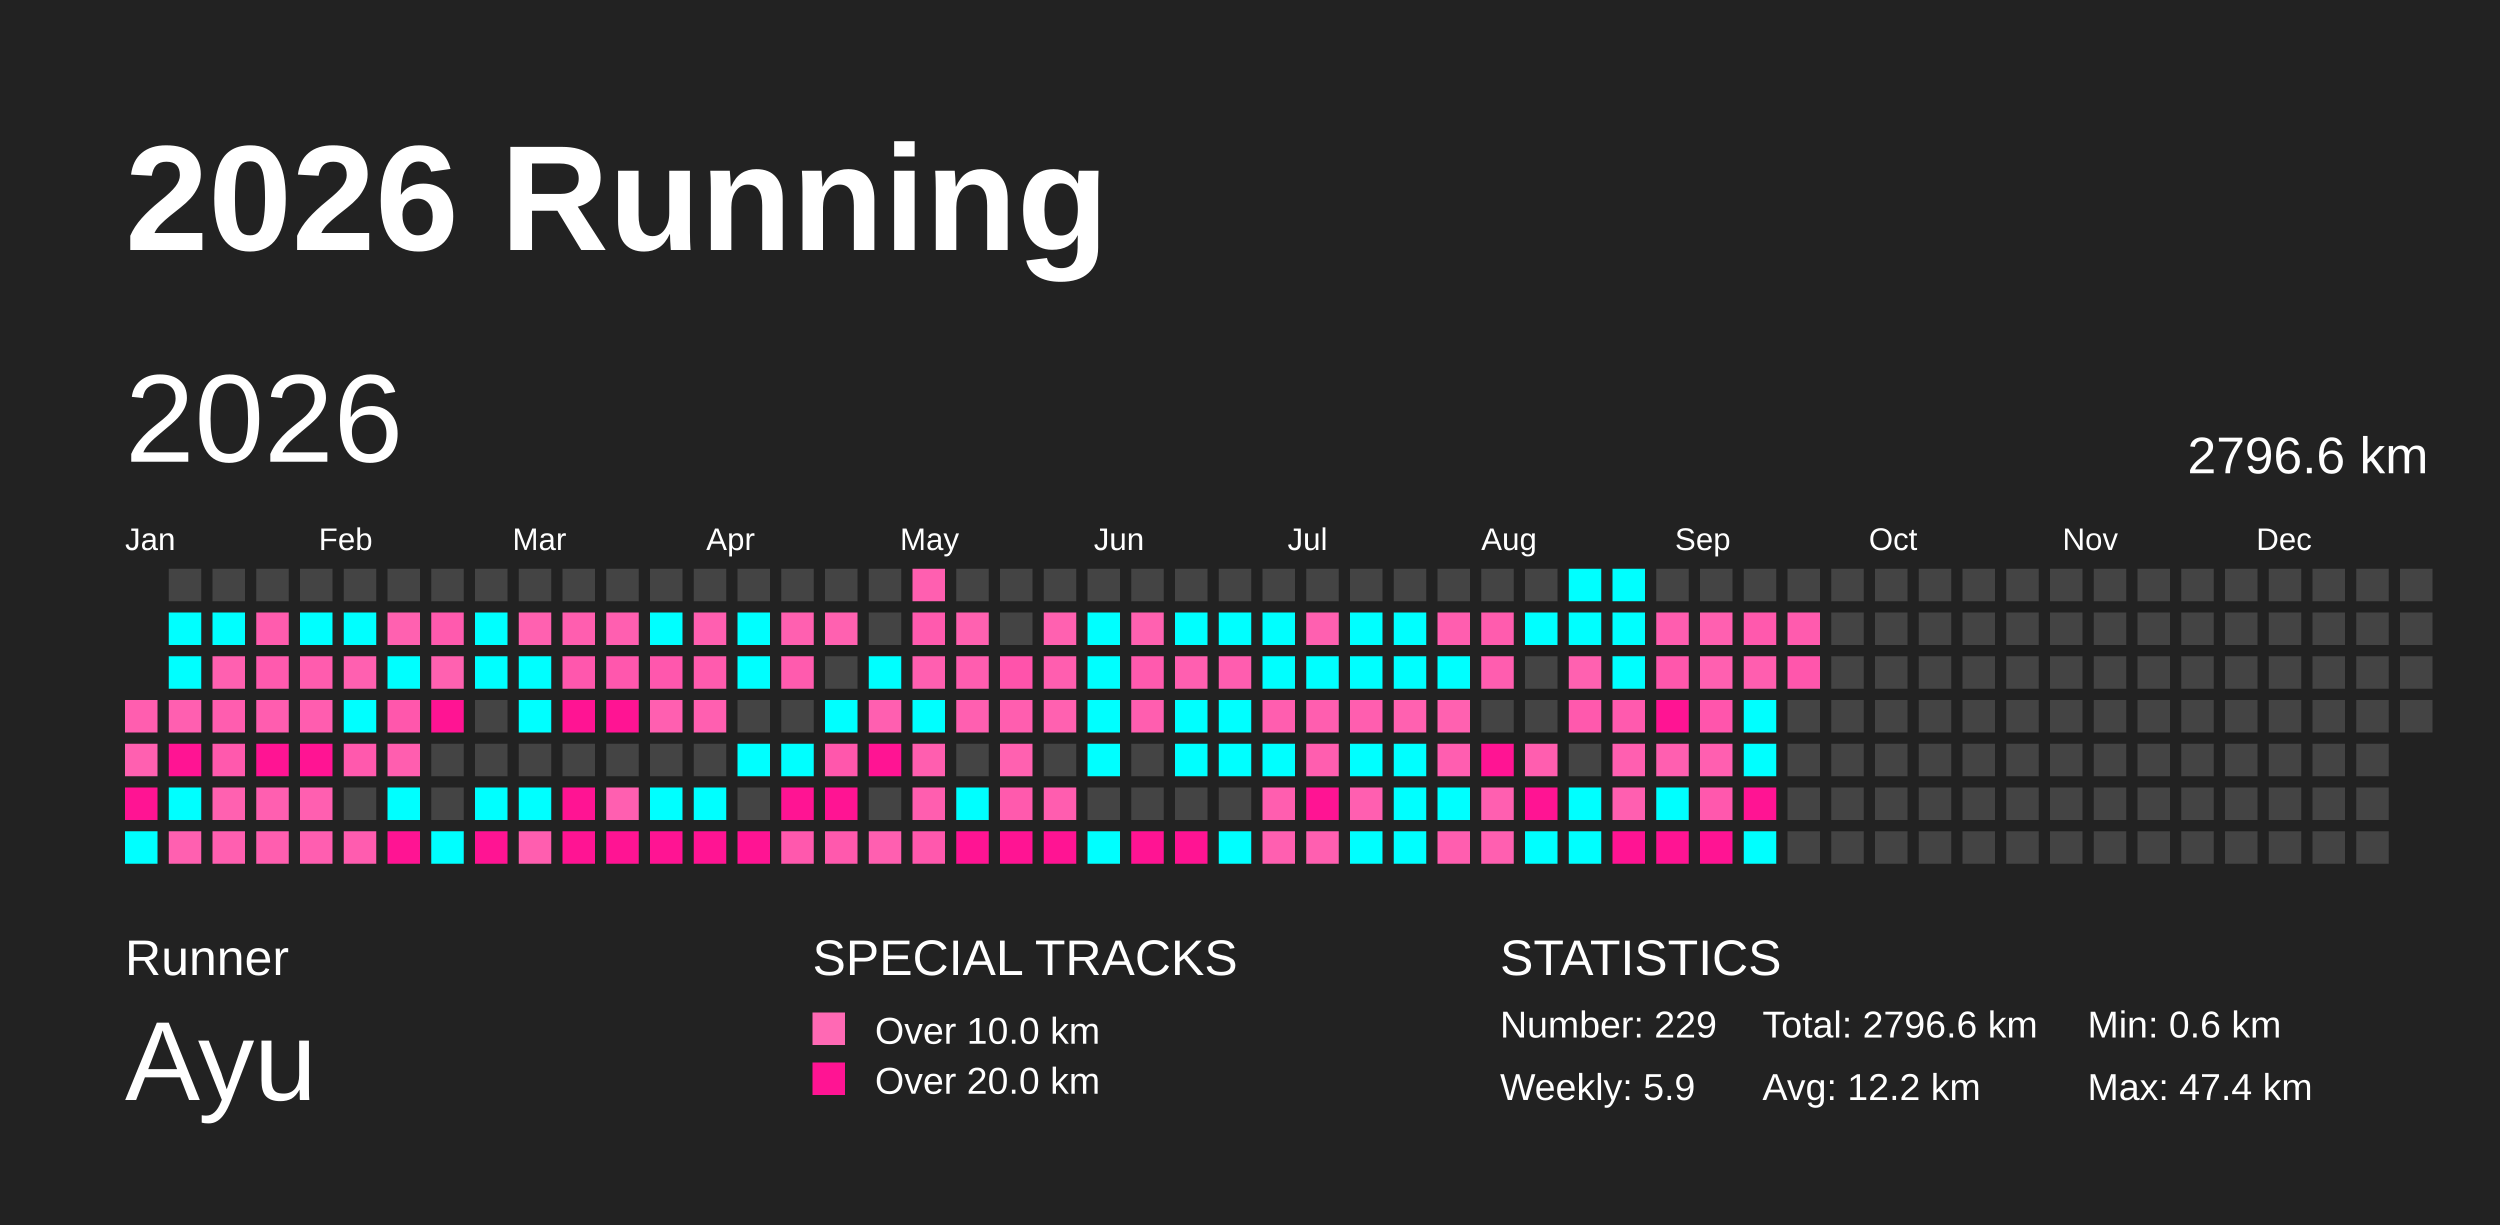
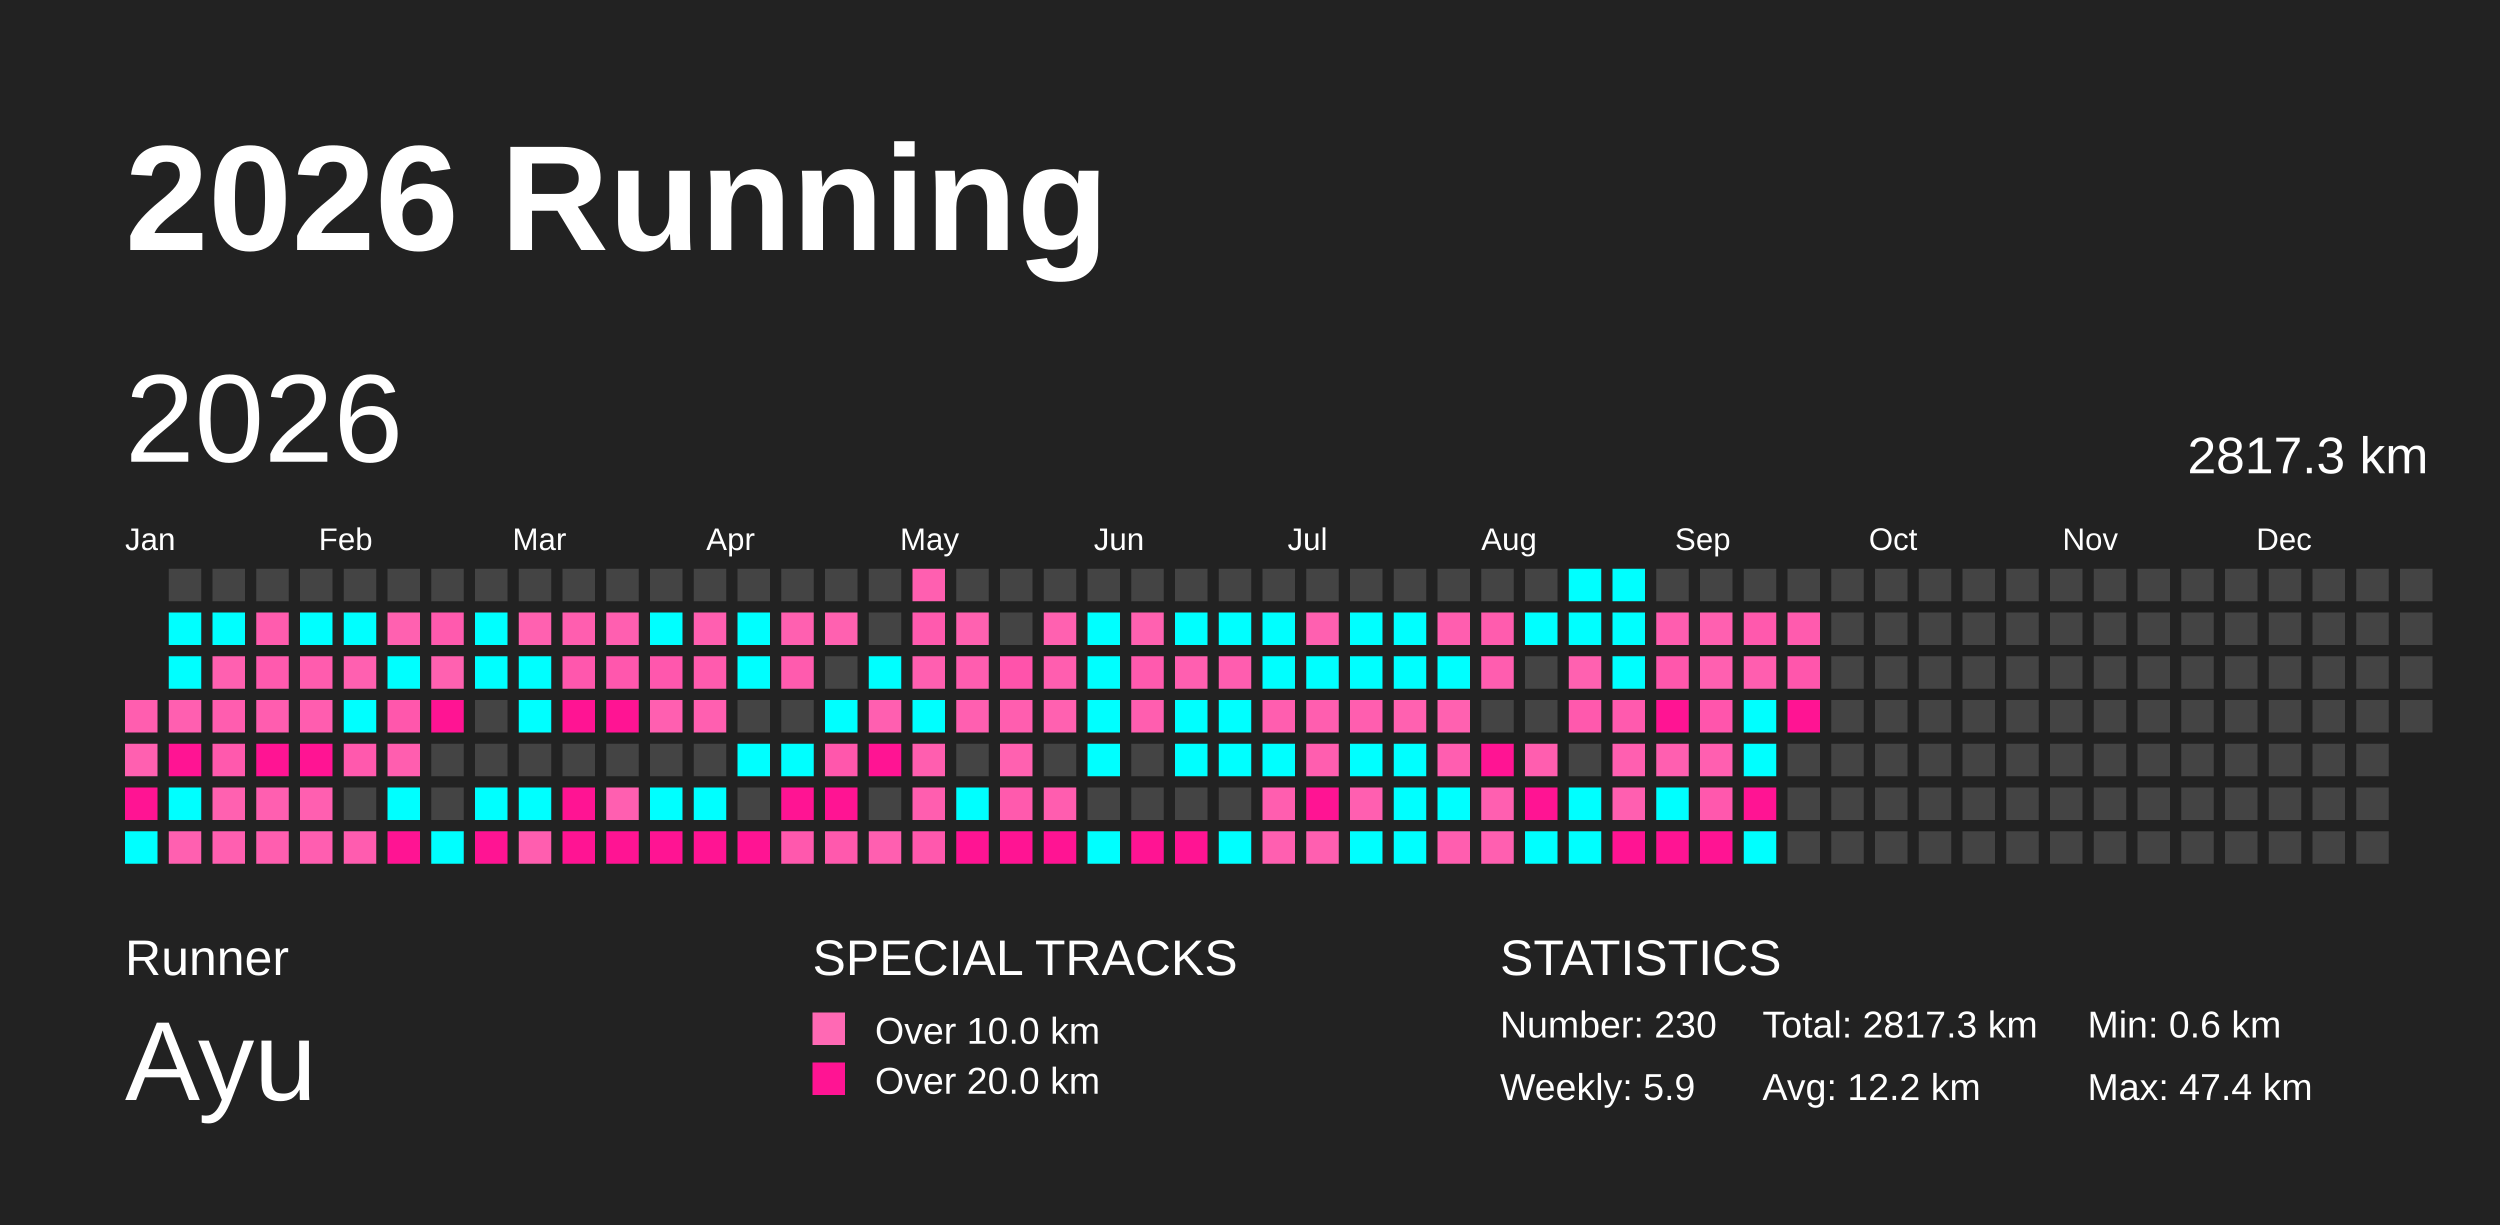
<svg xmlns="http://www.w3.org/2000/svg" baseProfile="full" height="98mm" version="1.1" viewBox="0,0,200,98" width="200mm">
  <defs />
  <rect fill="#222222" height="98" width="200" x="0" y="0" />
  <text fill="#FFFFFF" style="font-size:12px; font-family:Arial; font-weight:bold;" x="10" y="20">2026 Running</text>
  <text fill="#FFFFFF" style="font-size:4px; font-family:Arial" x="10" y="78">Runner</text>
  <text fill="#FFFFFF" style="font-size:9px; font-family:Arial" x="10" y="88">Ayu</text>
  <text fill="#FFFFFF" style="font-size:4px; font-family:Arial" x="65" y="78">SPECIAL TRACKS</text>
  <rect fill="#ff69b4" height="2.6" width="2.6" x="65" y="81" />
  <text fill="#FFFFFF" style="font-size:3px; font-family:Arial" x="70" y="83.5">Over 10.0 km</text>
  <rect fill="#ff1493" height="2.6" width="2.6" x="65" y="85" />
  <text fill="#FFFFFF" style="font-size:3px; font-family:Arial" x="70" y="87.5">Over 20.0 km</text>
  <text fill="#FFFFFF" style="font-size:4px; font-family:Arial" x="120" y="78">STATISTICS</text>
-   <text fill="#FFFFFF" style="font-size:3px; font-family:Arial" x="120" y="83">Number: 229</text>
+   <text fill="#FFFFFF" style="font-size:3px; font-family:Arial" x="120" y="83">Number: 230</text>
  <text fill="#FFFFFF" style="font-size:3px; font-family:Arial" x="120" y="88">Weekly: 5.9</text>
-   <text fill="#FFFFFF" style="font-size:3px; font-family:Arial" x="141" y="83">Total: 2796.6 km</text>
+   <text fill="#FFFFFF" style="font-size:3px; font-family:Arial" x="141" y="83">Total: 2817.3 km</text>
  <text fill="#FFFFFF" style="font-size:3px; font-family:Arial" x="141" y="88">Avg: 12.2 km</text>
  <text fill="#FFFFFF" style="font-size:3px; font-family:Arial" x="167" y="83">Min: 0.6 km</text>
  <text fill="#FFFFFF" style="font-size:3px; font-family:Arial" x="167" y="88">Max: 47.4 km</text>
  <text dominant-baseline="hanging" fill="#FFFFFF" style="font-size:10.0px; font-family:Arial;" x="10" y="30">2026</text>
-   <text dominant-baseline="hanging" fill="#FFFFFF" style="font-size:4.125px; font-family:Arial;" x="175" y="35">2796.6 km</text>
+   <text dominant-baseline="hanging" fill="#FFFFFF" style="font-size:4.125px; font-family:Arial;" x="175" y="35">2817.3 km</text>
  <text fill="#FFFFFF" style="font-size:2.5px; font-family:Arial" x="10.0" y="44">Jan</text>
  <text fill="#FFFFFF" style="font-size:2.5px; font-family:Arial" x="25.5" y="44">Feb</text>
  <text fill="#FFFFFF" style="font-size:2.5px; font-family:Arial" x="41.0" y="44">Mar</text>
  <text fill="#FFFFFF" style="font-size:2.5px; font-family:Arial" x="56.5" y="44">Apr</text>
  <text fill="#FFFFFF" style="font-size:2.5px; font-family:Arial" x="72.0" y="44">May</text>
  <text fill="#FFFFFF" style="font-size:2.5px; font-family:Arial" x="87.5" y="44">Jun</text>
  <text fill="#FFFFFF" style="font-size:2.5px; font-family:Arial" x="103.0" y="44">Jul</text>
  <text fill="#FFFFFF" style="font-size:2.5px; font-family:Arial" x="118.5" y="44">Aug</text>
  <text fill="#FFFFFF" style="font-size:2.5px; font-family:Arial" x="134.0" y="44">Sep</text>
  <text fill="#FFFFFF" style="font-size:2.5px; font-family:Arial" x="149.5" y="44">Oct</text>
  <text fill="#FFFFFF" style="font-size:2.5px; font-family:Arial" x="165.0" y="44">Nov</text>
  <text fill="#FFFFFF" style="font-size:2.5px; font-family:Arial" x="180.5" y="44">Dec</text>
  <rect fill="#ff5eaf" height="2.6" width="2.6" x="10.0" y="56.0" />
  <rect fill="#ff60b0" height="2.6" width="2.6" x="10.0" y="59.5" />
  <rect fill="#ff1493" height="2.6" width="2.6" x="10.0" y="63.0" />
  <rect fill="#00ffff" height="2.6" width="2.6" x="10.0" y="66.5" />
  <rect fill="#444444" height="2.6" width="2.6" x="13.5" y="45.5" />
  <rect fill="#00ffff" height="2.6" width="2.6" x="13.5" y="49.0" />
  <rect fill="#00ffff" height="2.6" width="2.6" x="13.5" y="52.5" />
  <rect fill="#ff5fb0" height="2.6" width="2.6" x="13.5" y="56.0" />
  <rect fill="#ff1493" height="2.6" width="2.6" x="13.5" y="59.5" />
  <rect fill="#00ffff" height="2.6" width="2.6" x="13.5" y="63.0" />
  <rect fill="#ff60b0" height="2.6" width="2.6" x="13.5" y="66.5" />
  <rect fill="#444444" height="2.6" width="2.6" x="17.0" y="45.5" />
  <rect fill="#00ffff" height="2.6" width="2.6" x="17.0" y="49.0" />
  <rect fill="#ff60b0" height="2.6" width="2.6" x="17.0" y="52.5" />
  <rect fill="#ff5daf" height="2.6" width="2.6" x="17.0" y="56.0" />
  <rect fill="#ff59ad" height="2.6" width="2.6" x="17.0" y="59.5" />
  <rect fill="#ff61b0" height="2.6" width="2.6" x="17.0" y="63.0" />
  <rect fill="#ff5fb0" height="2.6" width="2.6" x="17.0" y="66.5" />
  <rect fill="#444444" height="2.6" width="2.6" x="20.5" y="45.5" />
  <rect fill="#ff5cae" height="2.6" width="2.6" x="20.5" y="49.0" />
  <rect fill="#ff5aae" height="2.6" width="2.6" x="20.5" y="52.5" />
  <rect fill="#ff5daf" height="2.6" width="2.6" x="20.5" y="56.0" />
  <rect fill="#ff1493" height="2.6" width="2.6" x="20.5" y="59.5" />
  <rect fill="#ff5fb0" height="2.6" width="2.6" x="20.5" y="63.0" />
  <rect fill="#ff5eaf" height="2.6" width="2.6" x="20.5" y="66.5" />
  <rect fill="#444444" height="2.6" width="2.6" x="24.0" y="45.5" />
  <rect fill="#00ffff" height="2.6" width="2.6" x="24.0" y="49.0" />
  <rect fill="#ff5cae" height="2.6" width="2.6" x="24.0" y="52.5" />
  <rect fill="#ff5daf" height="2.6" width="2.6" x="24.0" y="56.0" />
  <rect fill="#ff1493" height="2.6" width="2.6" x="24.0" y="59.5" />
  <rect fill="#ff5fb0" height="2.6" width="2.6" x="24.0" y="63.0" />
  <rect fill="#ff5eb0" height="2.6" width="2.6" x="24.0" y="66.5" />
  <rect fill="#444444" height="2.6" width="2.6" x="27.5" y="45.5" />
  <rect fill="#00ffff" height="2.6" width="2.6" x="27.5" y="49.0" />
  <rect fill="#ff60b0" height="2.6" width="2.6" x="27.5" y="52.5" />
  <rect fill="#00ffff" height="2.6" width="2.6" x="27.5" y="56.0" />
  <rect fill="#ff59ad" height="2.6" width="2.6" x="27.5" y="59.5" />
  <rect fill="#444444" height="2.6" width="2.6" x="27.5" y="63.0" />
  <rect fill="#ff5caf" height="2.6" width="2.6" x="27.5" y="66.5" />
  <rect fill="#444444" height="2.6" width="2.6" x="31.0" y="45.5" />
  <rect fill="#ff61b0" height="2.6" width="2.6" x="31.0" y="49.0" />
  <rect fill="#00ffff" height="2.6" width="2.6" x="31.0" y="52.5" />
  <rect fill="#ff57ac" height="2.6" width="2.6" x="31.0" y="56.0" />
  <rect fill="#ff5eaf" height="2.6" width="2.6" x="31.0" y="59.5" />
  <rect fill="#00ffff" height="2.6" width="2.6" x="31.0" y="63.0" />
  <rect fill="#ff1493" height="2.6" width="2.6" x="31.0" y="66.5" />
  <rect fill="#444444" height="2.6" width="2.6" x="34.5" y="45.5" />
  <rect fill="#ff5aae" height="2.6" width="2.6" x="34.5" y="49.0" />
  <rect fill="#ff61b0" height="2.6" width="2.6" x="34.5" y="52.5" />
  <rect fill="#ff1493" height="2.6" width="2.6" x="34.5" y="56.0" />
  <rect fill="#444444" height="2.6" width="2.6" x="34.5" y="59.5" />
  <rect fill="#444444" height="2.6" width="2.6" x="34.5" y="63.0" />
  <rect fill="#00ffff" height="2.6" width="2.6" x="34.5" y="66.5" />
  <rect fill="#444444" height="2.6" width="2.6" x="38.0" y="45.5" />
  <rect fill="#00ffff" height="2.6" width="2.6" x="38.0" y="49.0" />
  <rect fill="#00ffff" height="2.6" width="2.6" x="38.0" y="52.5" />
  <rect fill="#444444" height="2.6" width="2.6" x="38.0" y="56.0" />
  <rect fill="#444444" height="2.6" width="2.6" x="38.0" y="59.5" />
  <rect fill="#00ffff" height="2.6" width="2.6" x="38.0" y="63.0" />
  <rect fill="#ff1493" height="2.6" width="2.6" x="38.0" y="66.5" />
  <rect fill="#444444" height="2.6" width="2.6" x="41.5" y="45.5" />
  <rect fill="#ff61b0" height="2.6" width="2.6" x="41.5" y="49.0" />
  <rect fill="#00ffff" height="2.6" width="2.6" x="41.5" y="52.5" />
  <rect fill="#00ffff" height="2.6" width="2.6" x="41.5" y="56.0" />
  <rect fill="#444444" height="2.6" width="2.6" x="41.5" y="59.5" />
  <rect fill="#00ffff" height="2.6" width="2.6" x="41.5" y="63.0" />
  <rect fill="#ff5eaf" height="2.6" width="2.6" x="41.5" y="66.5" />
  <rect fill="#444444" height="2.6" width="2.6" x="45.0" y="45.5" />
  <rect fill="#ff5eaf" height="2.6" width="2.6" x="45.0" y="49.0" />
  <rect fill="#ff57ad" height="2.6" width="2.6" x="45.0" y="52.5" />
  <rect fill="#ff1493" height="2.6" width="2.6" x="45.0" y="56.0" />
  <rect fill="#444444" height="2.6" width="2.6" x="45.0" y="59.5" />
  <rect fill="#ff1493" height="2.6" width="2.6" x="45.0" y="63.0" />
  <rect fill="#ff1493" height="2.6" width="2.6" x="45.0" y="66.5" />
  <rect fill="#444444" height="2.6" width="2.6" x="48.5" y="45.5" />
  <rect fill="#ff5fb0" height="2.6" width="2.6" x="48.5" y="49.0" />
  <rect fill="#ff57ad" height="2.6" width="2.6" x="48.5" y="52.5" />
  <rect fill="#ff1493" height="2.6" width="2.6" x="48.5" y="56.0" />
  <rect fill="#444444" height="2.6" width="2.6" x="48.5" y="59.5" />
  <rect fill="#ff5fb0" height="2.6" width="2.6" x="48.5" y="63.0" />
  <rect fill="#ff1493" height="2.6" width="2.6" x="48.5" y="66.5" />
  <rect fill="#444444" height="2.6" width="2.6" x="52.0" y="45.5" />
  <rect fill="#00ffff" height="2.6" width="2.6" x="52.0" y="49.0" />
  <rect fill="#ff57ad" height="2.6" width="2.6" x="52.0" y="52.5" />
  <rect fill="#ff5fb0" height="2.6" width="2.6" x="52.0" y="56.0" />
  <rect fill="#444444" height="2.6" width="2.6" x="52.0" y="59.5" />
  <rect fill="#00ffff" height="2.6" width="2.6" x="52.0" y="63.0" />
  <rect fill="#ff1493" height="2.6" width="2.6" x="52.0" y="66.5" />
  <rect fill="#444444" height="2.6" width="2.6" x="55.5" y="45.5" />
  <rect fill="#ff5fb0" height="2.6" width="2.6" x="55.5" y="49.0" />
  <rect fill="#ff5bae" height="2.6" width="2.6" x="55.5" y="52.5" />
  <rect fill="#ff5fb0" height="2.6" width="2.6" x="55.5" y="56.0" />
  <rect fill="#444444" height="2.6" width="2.6" x="55.5" y="59.5" />
  <rect fill="#00ffff" height="2.6" width="2.6" x="55.5" y="63.0" />
  <rect fill="#ff1493" height="2.6" width="2.6" x="55.5" y="66.5" />
  <rect fill="#444444" height="2.6" width="2.6" x="59.0" y="45.5" />
  <rect fill="#00ffff" height="2.6" width="2.6" x="59.0" y="49.0" />
  <rect fill="#00ffff" height="2.6" width="2.6" x="59.0" y="52.5" />
  <rect fill="#444444" height="2.6" width="2.6" x="59.0" y="56.0" />
  <rect fill="#00ffff" height="2.6" width="2.6" x="59.0" y="59.5" />
  <rect fill="#444444" height="2.6" width="2.6" x="59.0" y="63.0" />
  <rect fill="#ff1493" height="2.6" width="2.6" x="59.0" y="66.5" />
  <rect fill="#444444" height="2.6" width="2.6" x="62.5" y="45.5" />
  <rect fill="#ff60b0" height="2.6" width="2.6" x="62.5" y="49.0" />
  <rect fill="#ff5bae" height="2.6" width="2.6" x="62.5" y="52.5" />
  <rect fill="#444444" height="2.6" width="2.6" x="62.5" y="56.0" />
  <rect fill="#00ffff" height="2.6" width="2.6" x="62.5" y="59.5" />
  <rect fill="#ff1493" height="2.6" width="2.6" x="62.5" y="63.0" />
  <rect fill="#ff58ad" height="2.6" width="2.6" x="62.5" y="66.5" />
  <rect fill="#444444" height="2.6" width="2.6" x="66.0" y="45.5" />
  <rect fill="#ff61b0" height="2.6" width="2.6" x="66.0" y="49.0" />
  <rect fill="#444444" height="2.6" width="2.6" x="66.0" y="52.5" />
  <rect fill="#00ffff" height="2.6" width="2.6" x="66.0" y="56.0" />
  <rect fill="#ff57ac" height="2.6" width="2.6" x="66.0" y="59.5" />
  <rect fill="#ff1493" height="2.6" width="2.6" x="66.0" y="63.0" />
  <rect fill="#ff59ad" height="2.6" width="2.6" x="66.0" y="66.5" />
  <rect fill="#444444" height="2.6" width="2.6" x="69.5" y="45.5" />
  <rect fill="#444444" height="2.6" width="2.6" x="69.5" y="49.0" />
  <rect fill="#00ffff" height="2.6" width="2.6" x="69.5" y="52.5" />
  <rect fill="#ff5fb0" height="2.6" width="2.6" x="69.5" y="56.0" />
  <rect fill="#ff1493" height="2.6" width="2.6" x="69.5" y="59.5" />
  <rect fill="#444444" height="2.6" width="2.6" x="69.5" y="63.0" />
  <rect fill="#ff5fb0" height="2.6" width="2.6" x="69.5" y="66.5" />
  <rect fill="#ff5fb0" height="2.6" width="2.6" x="73.0" y="45.5" />
  <rect fill="#ff5aae" height="2.6" width="2.6" x="73.0" y="49.0" />
  <rect fill="#ff5fb0" height="2.6" width="2.6" x="73.0" y="52.5" />
  <rect fill="#00ffff" height="2.6" width="2.6" x="73.0" y="56.0" />
  <rect fill="#ff5eaf" height="2.6" width="2.6" x="73.0" y="59.5" />
  <rect fill="#ff5eaf" height="2.6" width="2.6" x="73.0" y="63.0" />
  <rect fill="#ff58ad" height="2.6" width="2.6" x="73.0" y="66.5" />
  <rect fill="#444444" height="2.6" width="2.6" x="76.5" y="45.5" />
  <rect fill="#ff61b0" height="2.6" width="2.6" x="76.5" y="49.0" />
  <rect fill="#ff5daf" height="2.6" width="2.6" x="76.5" y="52.5" />
  <rect fill="#ff5fb0" height="2.6" width="2.6" x="76.5" y="56.0" />
  <rect fill="#444444" height="2.6" width="2.6" x="76.5" y="59.5" />
  <rect fill="#00ffff" height="2.6" width="2.6" x="76.5" y="63.0" />
  <rect fill="#ff1493" height="2.6" width="2.6" x="76.5" y="66.5" />
  <rect fill="#444444" height="2.6" width="2.6" x="80.0" y="45.5" />
  <rect fill="#444444" height="2.6" width="2.6" x="80.0" y="49.0" />
  <rect fill="#ff53ab" height="2.6" width="2.6" x="80.0" y="52.5" />
  <rect fill="#ff5eaf" height="2.6" width="2.6" x="80.0" y="56.0" />
  <rect fill="#ff61b0" height="2.6" width="2.6" x="80.0" y="59.5" />
  <rect fill="#ff5aad" height="2.6" width="2.6" x="80.0" y="63.0" />
  <rect fill="#ff1493" height="2.6" width="2.6" x="80.0" y="66.5" />
  <rect fill="#444444" height="2.6" width="2.6" x="83.5" y="45.5" />
  <rect fill="#ff61b0" height="2.6" width="2.6" x="83.5" y="49.0" />
  <rect fill="#ff5eaf" height="2.6" width="2.6" x="83.5" y="52.5" />
  <rect fill="#ff61b0" height="2.6" width="2.6" x="83.5" y="56.0" />
  <rect fill="#444444" height="2.6" width="2.6" x="83.5" y="59.5" />
  <rect fill="#ff5daf" height="2.6" width="2.6" x="83.5" y="63.0" />
  <rect fill="#ff1493" height="2.6" width="2.6" x="83.5" y="66.5" />
  <rect fill="#444444" height="2.6" width="2.6" x="87.0" y="45.5" />
  <rect fill="#00ffff" height="2.6" width="2.6" x="87.0" y="49.0" />
  <rect fill="#00ffff" height="2.6" width="2.6" x="87.0" y="52.5" />
  <rect fill="#00ffff" height="2.6" width="2.6" x="87.0" y="56.0" />
  <rect fill="#00ffff" height="2.6" width="2.6" x="87.0" y="59.5" />
  <rect fill="#444444" height="2.6" width="2.6" x="87.0" y="63.0" />
  <rect fill="#00ffff" height="2.6" width="2.6" x="87.0" y="66.5" />
  <rect fill="#444444" height="2.6" width="2.6" x="90.5" y="45.5" />
  <rect fill="#ff61b0" height="2.6" width="2.6" x="90.5" y="49.0" />
  <rect fill="#ff5aae" height="2.6" width="2.6" x="90.5" y="52.5" />
  <rect fill="#ff5eaf" height="2.6" width="2.6" x="90.5" y="56.0" />
  <rect fill="#444444" height="2.6" width="2.6" x="90.5" y="59.5" />
  <rect fill="#444444" height="2.6" width="2.6" x="90.5" y="63.0" />
  <rect fill="#ff1493" height="2.6" width="2.6" x="90.5" y="66.5" />
  <rect fill="#444444" height="2.6" width="2.6" x="94.0" y="45.5" />
  <rect fill="#00ffff" height="2.6" width="2.6" x="94.0" y="49.0" />
  <rect fill="#ff5fb0" height="2.6" width="2.6" x="94.0" y="52.5" />
  <rect fill="#00ffff" height="2.6" width="2.6" x="94.0" y="56.0" />
  <rect fill="#00ffff" height="2.6" width="2.6" x="94.0" y="59.5" />
  <rect fill="#444444" height="2.6" width="2.6" x="94.0" y="63.0" />
  <rect fill="#ff1493" height="2.6" width="2.6" x="94.0" y="66.5" />
  <rect fill="#444444" height="2.6" width="2.6" x="97.5" y="45.5" />
  <rect fill="#00ffff" height="2.6" width="2.6" x="97.5" y="49.0" />
  <rect fill="#ff5daf" height="2.6" width="2.6" x="97.5" y="52.5" />
  <rect fill="#00ffff" height="2.6" width="2.6" x="97.5" y="56.0" />
  <rect fill="#00ffff" height="2.6" width="2.6" x="97.5" y="59.5" />
  <rect fill="#444444" height="2.6" width="2.6" x="97.5" y="63.0" />
  <rect fill="#00ffff" height="2.6" width="2.6" x="97.5" y="66.5" />
  <rect fill="#444444" height="2.6" width="2.6" x="101.0" y="45.5" />
  <rect fill="#00ffff" height="2.6" width="2.6" x="101.0" y="49.0" />
  <rect fill="#00ffff" height="2.6" width="2.6" x="101.0" y="52.5" />
  <rect fill="#ff5eaf" height="2.6" width="2.6" x="101.0" y="56.0" />
  <rect fill="#00ffff" height="2.6" width="2.6" x="101.0" y="59.5" />
  <rect fill="#ff5eaf" height="2.6" width="2.6" x="101.0" y="63.0" />
  <rect fill="#ff5fb0" height="2.6" width="2.6" x="101.0" y="66.5" />
  <rect fill="#444444" height="2.6" width="2.6" x="104.5" y="45.5" />
  <rect fill="#ff60b0" height="2.6" width="2.6" x="104.5" y="49.0" />
  <rect fill="#00ffff" height="2.6" width="2.6" x="104.5" y="52.5" />
  <rect fill="#ff5eaf" height="2.6" width="2.6" x="104.5" y="56.0" />
  <rect fill="#ff5eaf" height="2.6" width="2.6" x="104.5" y="59.5" />
  <rect fill="#ff1493" height="2.6" width="2.6" x="104.5" y="63.0" />
  <rect fill="#ff5fb0" height="2.6" width="2.6" x="104.5" y="66.5" />
  <rect fill="#444444" height="2.6" width="2.6" x="108.0" y="45.5" />
  <rect fill="#00ffff" height="2.6" width="2.6" x="108.0" y="49.0" />
  <rect fill="#00ffff" height="2.6" width="2.6" x="108.0" y="52.5" />
  <rect fill="#ff5eaf" height="2.6" width="2.6" x="108.0" y="56.0" />
  <rect fill="#00ffff" height="2.6" width="2.6" x="108.0" y="59.5" />
  <rect fill="#ff5fb0" height="2.6" width="2.6" x="108.0" y="63.0" />
  <rect fill="#00ffff" height="2.6" width="2.6" x="108.0" y="66.5" />
  <rect fill="#444444" height="2.6" width="2.6" x="111.5" y="45.5" />
  <rect fill="#00ffff" height="2.6" width="2.6" x="111.5" y="49.0" />
  <rect fill="#00ffff" height="2.6" width="2.6" x="111.5" y="52.5" />
  <rect fill="#ff61b0" height="2.6" width="2.6" x="111.5" y="56.0" />
  <rect fill="#00ffff" height="2.6" width="2.6" x="111.5" y="59.5" />
  <rect fill="#00ffff" height="2.6" width="2.6" x="111.5" y="63.0" />
  <rect fill="#00ffff" height="2.6" width="2.6" x="111.5" y="66.5" />
  <rect fill="#444444" height="2.6" width="2.6" x="115.0" y="45.5" />
  <rect fill="#ff5eaf" height="2.6" width="2.6" x="115.0" y="49.0" />
  <rect fill="#00ffff" height="2.6" width="2.6" x="115.0" y="52.5" />
  <rect fill="#ff61b0" height="2.6" width="2.6" x="115.0" y="56.0" />
  <rect fill="#ff5eb0" height="2.6" width="2.6" x="115.0" y="59.5" />
  <rect fill="#00ffff" height="2.6" width="2.6" x="115.0" y="63.0" />
  <rect fill="#ff5eaf" height="2.6" width="2.6" x="115.0" y="66.5" />
  <rect fill="#444444" height="2.6" width="2.6" x="118.5" y="45.5" />
  <rect fill="#ff5cae" height="2.6" width="2.6" x="118.5" y="49.0" />
  <rect fill="#ff5daf" height="2.6" width="2.6" x="118.5" y="52.5" />
  <rect fill="#444444" height="2.6" width="2.6" x="118.5" y="56.0" />
  <rect fill="#ff1493" height="2.6" width="2.6" x="118.5" y="59.5" />
  <rect fill="#ff5fb0" height="2.6" width="2.6" x="118.5" y="63.0" />
  <rect fill="#ff5fb0" height="2.6" width="2.6" x="118.5" y="66.5" />
  <rect fill="#444444" height="2.6" width="2.6" x="122.0" y="45.5" />
  <rect fill="#00ffff" height="2.6" width="2.6" x="122.0" y="49.0" />
  <rect fill="#444444" height="2.6" width="2.6" x="122.0" y="52.5" />
  <rect fill="#444444" height="2.6" width="2.6" x="122.0" y="56.0" />
  <rect fill="#ff5eaf" height="2.6" width="2.6" x="122.0" y="59.5" />
  <rect fill="#ff1493" height="2.6" width="2.6" x="122.0" y="63.0" />
  <rect fill="#00ffff" height="2.6" width="2.6" x="122.0" y="66.5" />
  <rect fill="#00ffff" height="2.6" width="2.6" x="125.5" y="45.5" />
  <rect fill="#00ffff" height="2.6" width="2.6" x="125.5" y="49.0" />
  <rect fill="#ff61b0" height="2.6" width="2.6" x="125.5" y="52.5" />
  <rect fill="#ff59ad" height="2.6" width="2.6" x="125.5" y="56.0" />
  <rect fill="#444444" height="2.6" width="2.6" x="125.5" y="59.5" />
  <rect fill="#00ffff" height="2.6" width="2.6" x="125.5" y="63.0" />
  <rect fill="#00ffff" height="2.6" width="2.6" x="125.5" y="66.5" />
  <rect fill="#00ffff" height="2.6" width="2.6" x="129.0" y="45.5" />
  <rect fill="#00ffff" height="2.6" width="2.6" x="129.0" y="49.0" />
  <rect fill="#00ffff" height="2.6" width="2.6" x="129.0" y="52.5" />
  <rect fill="#ff5aae" height="2.6" width="2.6" x="129.0" y="56.0" />
  <rect fill="#ff5fb0" height="2.6" width="2.6" x="129.0" y="59.5" />
  <rect fill="#ff5fb0" height="2.6" width="2.6" x="129.0" y="63.0" />
  <rect fill="#ff1493" height="2.6" width="2.6" x="129.0" y="66.5" />
  <rect fill="#444444" height="2.6" width="2.6" x="132.5" y="45.5" />
  <rect fill="#ff5daf" height="2.6" width="2.6" x="132.5" y="49.0" />
  <rect fill="#ff57ac" height="2.6" width="2.6" x="132.5" y="52.5" />
  <rect fill="#ff1493" height="2.6" width="2.6" x="132.5" y="56.0" />
  <rect fill="#ff5fb0" height="2.6" width="2.6" x="132.5" y="59.5" />
  <rect fill="#00ffff" height="2.6" width="2.6" x="132.5" y="63.0" />
  <rect fill="#ff1493" height="2.6" width="2.6" x="132.5" y="66.5" />
  <rect fill="#444444" height="2.6" width="2.6" x="136.0" y="45.5" />
  <rect fill="#ff60b0" height="2.6" width="2.6" x="136.0" y="49.0" />
  <rect fill="#ff60b0" height="2.6" width="2.6" x="136.0" y="52.5" />
  <rect fill="#ff55ac" height="2.6" width="2.6" x="136.0" y="56.0" />
  <rect fill="#ff5fb0" height="2.6" width="2.6" x="136.0" y="59.5" />
  <rect fill="#ff58ad" height="2.6" width="2.6" x="136.0" y="63.0" />
  <rect fill="#ff1493" height="2.6" width="2.6" x="136.0" y="66.5" />
  <rect fill="#444444" height="2.6" width="2.6" x="139.5" y="45.5" />
  <rect fill="#ff59ad" height="2.6" width="2.6" x="139.5" y="49.0" />
  <rect fill="#ff5eaf" height="2.6" width="2.6" x="139.5" y="52.5" />
  <rect fill="#00ffff" height="2.6" width="2.6" x="139.5" y="56.0" />
  <rect fill="#00ffff" height="2.6" width="2.6" x="139.5" y="59.5" />
  <rect fill="#ff1493" height="2.6" width="2.6" x="139.5" y="63.0" />
  <rect fill="#00ffff" height="2.6" width="2.6" x="139.5" y="66.5" />
  <rect fill="#444444" height="2.6" width="2.6" x="143.0" y="45.5" />
  <rect fill="#ff5bae" height="2.6" width="2.6" x="143.0" y="49.0" />
  <rect fill="#ff56ac" height="2.6" width="2.6" x="143.0" y="52.5" />
-   <rect fill="#444444" height="2.6" width="2.6" x="143.0" y="56.0" />
+   <rect fill="#ff1493" height="2.6" width="2.6" x="143.0" y="56.0" />
  <rect fill="#444444" height="2.6" width="2.6" x="143.0" y="59.5" />
  <rect fill="#444444" height="2.6" width="2.6" x="143.0" y="63.0" />
  <rect fill="#444444" height="2.6" width="2.6" x="143.0" y="66.5" />
  <rect fill="#444444" height="2.6" width="2.6" x="146.5" y="45.5" />
  <rect fill="#444444" height="2.6" width="2.6" x="146.5" y="49.0" />
  <rect fill="#444444" height="2.6" width="2.6" x="146.5" y="52.5" />
  <rect fill="#444444" height="2.6" width="2.6" x="146.5" y="56.0" />
  <rect fill="#444444" height="2.6" width="2.6" x="146.5" y="59.5" />
  <rect fill="#444444" height="2.6" width="2.6" x="146.5" y="63.0" />
  <rect fill="#444444" height="2.6" width="2.6" x="146.5" y="66.5" />
  <rect fill="#444444" height="2.6" width="2.6" x="150.0" y="45.5" />
  <rect fill="#444444" height="2.6" width="2.6" x="150.0" y="49.0" />
  <rect fill="#444444" height="2.6" width="2.6" x="150.0" y="52.5" />
  <rect fill="#444444" height="2.6" width="2.6" x="150.0" y="56.0" />
  <rect fill="#444444" height="2.6" width="2.6" x="150.0" y="59.5" />
  <rect fill="#444444" height="2.6" width="2.6" x="150.0" y="63.0" />
  <rect fill="#444444" height="2.6" width="2.6" x="150.0" y="66.5" />
  <rect fill="#444444" height="2.6" width="2.6" x="153.5" y="45.5" />
  <rect fill="#444444" height="2.6" width="2.6" x="153.5" y="49.0" />
  <rect fill="#444444" height="2.6" width="2.6" x="153.5" y="52.5" />
  <rect fill="#444444" height="2.6" width="2.6" x="153.5" y="56.0" />
  <rect fill="#444444" height="2.6" width="2.6" x="153.5" y="59.5" />
  <rect fill="#444444" height="2.6" width="2.6" x="153.5" y="63.0" />
  <rect fill="#444444" height="2.6" width="2.6" x="153.5" y="66.5" />
  <rect fill="#444444" height="2.6" width="2.6" x="157.0" y="45.5" />
  <rect fill="#444444" height="2.6" width="2.6" x="157.0" y="49.0" />
  <rect fill="#444444" height="2.6" width="2.6" x="157.0" y="52.5" />
  <rect fill="#444444" height="2.6" width="2.6" x="157.0" y="56.0" />
  <rect fill="#444444" height="2.6" width="2.6" x="157.0" y="59.5" />
  <rect fill="#444444" height="2.6" width="2.6" x="157.0" y="63.0" />
  <rect fill="#444444" height="2.6" width="2.6" x="157.0" y="66.5" />
  <rect fill="#444444" height="2.6" width="2.6" x="160.5" y="45.5" />
  <rect fill="#444444" height="2.6" width="2.6" x="160.5" y="49.0" />
  <rect fill="#444444" height="2.6" width="2.6" x="160.5" y="52.5" />
  <rect fill="#444444" height="2.6" width="2.6" x="160.5" y="56.0" />
  <rect fill="#444444" height="2.6" width="2.6" x="160.5" y="59.5" />
  <rect fill="#444444" height="2.6" width="2.6" x="160.5" y="63.0" />
  <rect fill="#444444" height="2.6" width="2.6" x="160.5" y="66.5" />
  <rect fill="#444444" height="2.6" width="2.6" x="164.0" y="45.5" />
  <rect fill="#444444" height="2.6" width="2.6" x="164.0" y="49.0" />
  <rect fill="#444444" height="2.6" width="2.6" x="164.0" y="52.5" />
  <rect fill="#444444" height="2.6" width="2.6" x="164.0" y="56.0" />
  <rect fill="#444444" height="2.6" width="2.6" x="164.0" y="59.5" />
  <rect fill="#444444" height="2.6" width="2.6" x="164.0" y="63.0" />
  <rect fill="#444444" height="2.6" width="2.6" x="164.0" y="66.5" />
  <rect fill="#444444" height="2.6" width="2.6" x="167.5" y="45.5" />
  <rect fill="#444444" height="2.6" width="2.6" x="167.5" y="49.0" />
  <rect fill="#444444" height="2.6" width="2.6" x="167.5" y="52.5" />
  <rect fill="#444444" height="2.6" width="2.6" x="167.5" y="56.0" />
  <rect fill="#444444" height="2.6" width="2.6" x="167.5" y="59.5" />
  <rect fill="#444444" height="2.6" width="2.6" x="167.5" y="63.0" />
  <rect fill="#444444" height="2.6" width="2.6" x="167.5" y="66.5" />
  <rect fill="#444444" height="2.6" width="2.6" x="171.0" y="45.5" />
  <rect fill="#444444" height="2.6" width="2.6" x="171.0" y="49.0" />
  <rect fill="#444444" height="2.6" width="2.6" x="171.0" y="52.5" />
  <rect fill="#444444" height="2.6" width="2.6" x="171.0" y="56.0" />
  <rect fill="#444444" height="2.6" width="2.6" x="171.0" y="59.5" />
  <rect fill="#444444" height="2.6" width="2.6" x="171.0" y="63.0" />
  <rect fill="#444444" height="2.6" width="2.6" x="171.0" y="66.5" />
  <rect fill="#444444" height="2.6" width="2.6" x="174.5" y="45.5" />
  <rect fill="#444444" height="2.6" width="2.6" x="174.5" y="49.0" />
  <rect fill="#444444" height="2.6" width="2.6" x="174.5" y="52.5" />
  <rect fill="#444444" height="2.6" width="2.6" x="174.5" y="56.0" />
  <rect fill="#444444" height="2.6" width="2.6" x="174.5" y="59.5" />
  <rect fill="#444444" height="2.6" width="2.6" x="174.5" y="63.0" />
  <rect fill="#444444" height="2.6" width="2.6" x="174.5" y="66.5" />
  <rect fill="#444444" height="2.6" width="2.6" x="178.0" y="45.5" />
  <rect fill="#444444" height="2.6" width="2.6" x="178.0" y="49.0" />
  <rect fill="#444444" height="2.6" width="2.6" x="178.0" y="52.5" />
  <rect fill="#444444" height="2.6" width="2.6" x="178.0" y="56.0" />
  <rect fill="#444444" height="2.6" width="2.6" x="178.0" y="59.5" />
  <rect fill="#444444" height="2.6" width="2.6" x="178.0" y="63.0" />
  <rect fill="#444444" height="2.6" width="2.6" x="178.0" y="66.5" />
  <rect fill="#444444" height="2.6" width="2.6" x="181.5" y="45.5" />
  <rect fill="#444444" height="2.6" width="2.6" x="181.5" y="49.0" />
  <rect fill="#444444" height="2.6" width="2.6" x="181.5" y="52.5" />
  <rect fill="#444444" height="2.6" width="2.6" x="181.5" y="56.0" />
  <rect fill="#444444" height="2.6" width="2.6" x="181.5" y="59.5" />
  <rect fill="#444444" height="2.6" width="2.6" x="181.5" y="63.0" />
  <rect fill="#444444" height="2.6" width="2.6" x="181.5" y="66.5" />
  <rect fill="#444444" height="2.6" width="2.6" x="185.0" y="45.5" />
  <rect fill="#444444" height="2.6" width="2.6" x="185.0" y="49.0" />
  <rect fill="#444444" height="2.6" width="2.6" x="185.0" y="52.5" />
  <rect fill="#444444" height="2.6" width="2.6" x="185.0" y="56.0" />
  <rect fill="#444444" height="2.6" width="2.6" x="185.0" y="59.5" />
  <rect fill="#444444" height="2.6" width="2.6" x="185.0" y="63.0" />
  <rect fill="#444444" height="2.6" width="2.6" x="185.0" y="66.5" />
  <rect fill="#444444" height="2.6" width="2.6" x="188.5" y="45.5" />
  <rect fill="#444444" height="2.6" width="2.6" x="188.5" y="49.0" />
  <rect fill="#444444" height="2.6" width="2.6" x="188.5" y="52.5" />
  <rect fill="#444444" height="2.6" width="2.6" x="188.5" y="56.0" />
  <rect fill="#444444" height="2.6" width="2.6" x="188.5" y="59.5" />
  <rect fill="#444444" height="2.6" width="2.6" x="188.5" y="63.0" />
  <rect fill="#444444" height="2.6" width="2.6" x="188.5" y="66.5" />
  <rect fill="#444444" height="2.6" width="2.6" x="192.0" y="45.5" />
  <rect fill="#444444" height="2.6" width="2.6" x="192.0" y="49.0" />
  <rect fill="#444444" height="2.6" width="2.6" x="192.0" y="52.5" />
  <rect fill="#444444" height="2.6" width="2.6" x="192.0" y="56.0" />
</svg>
